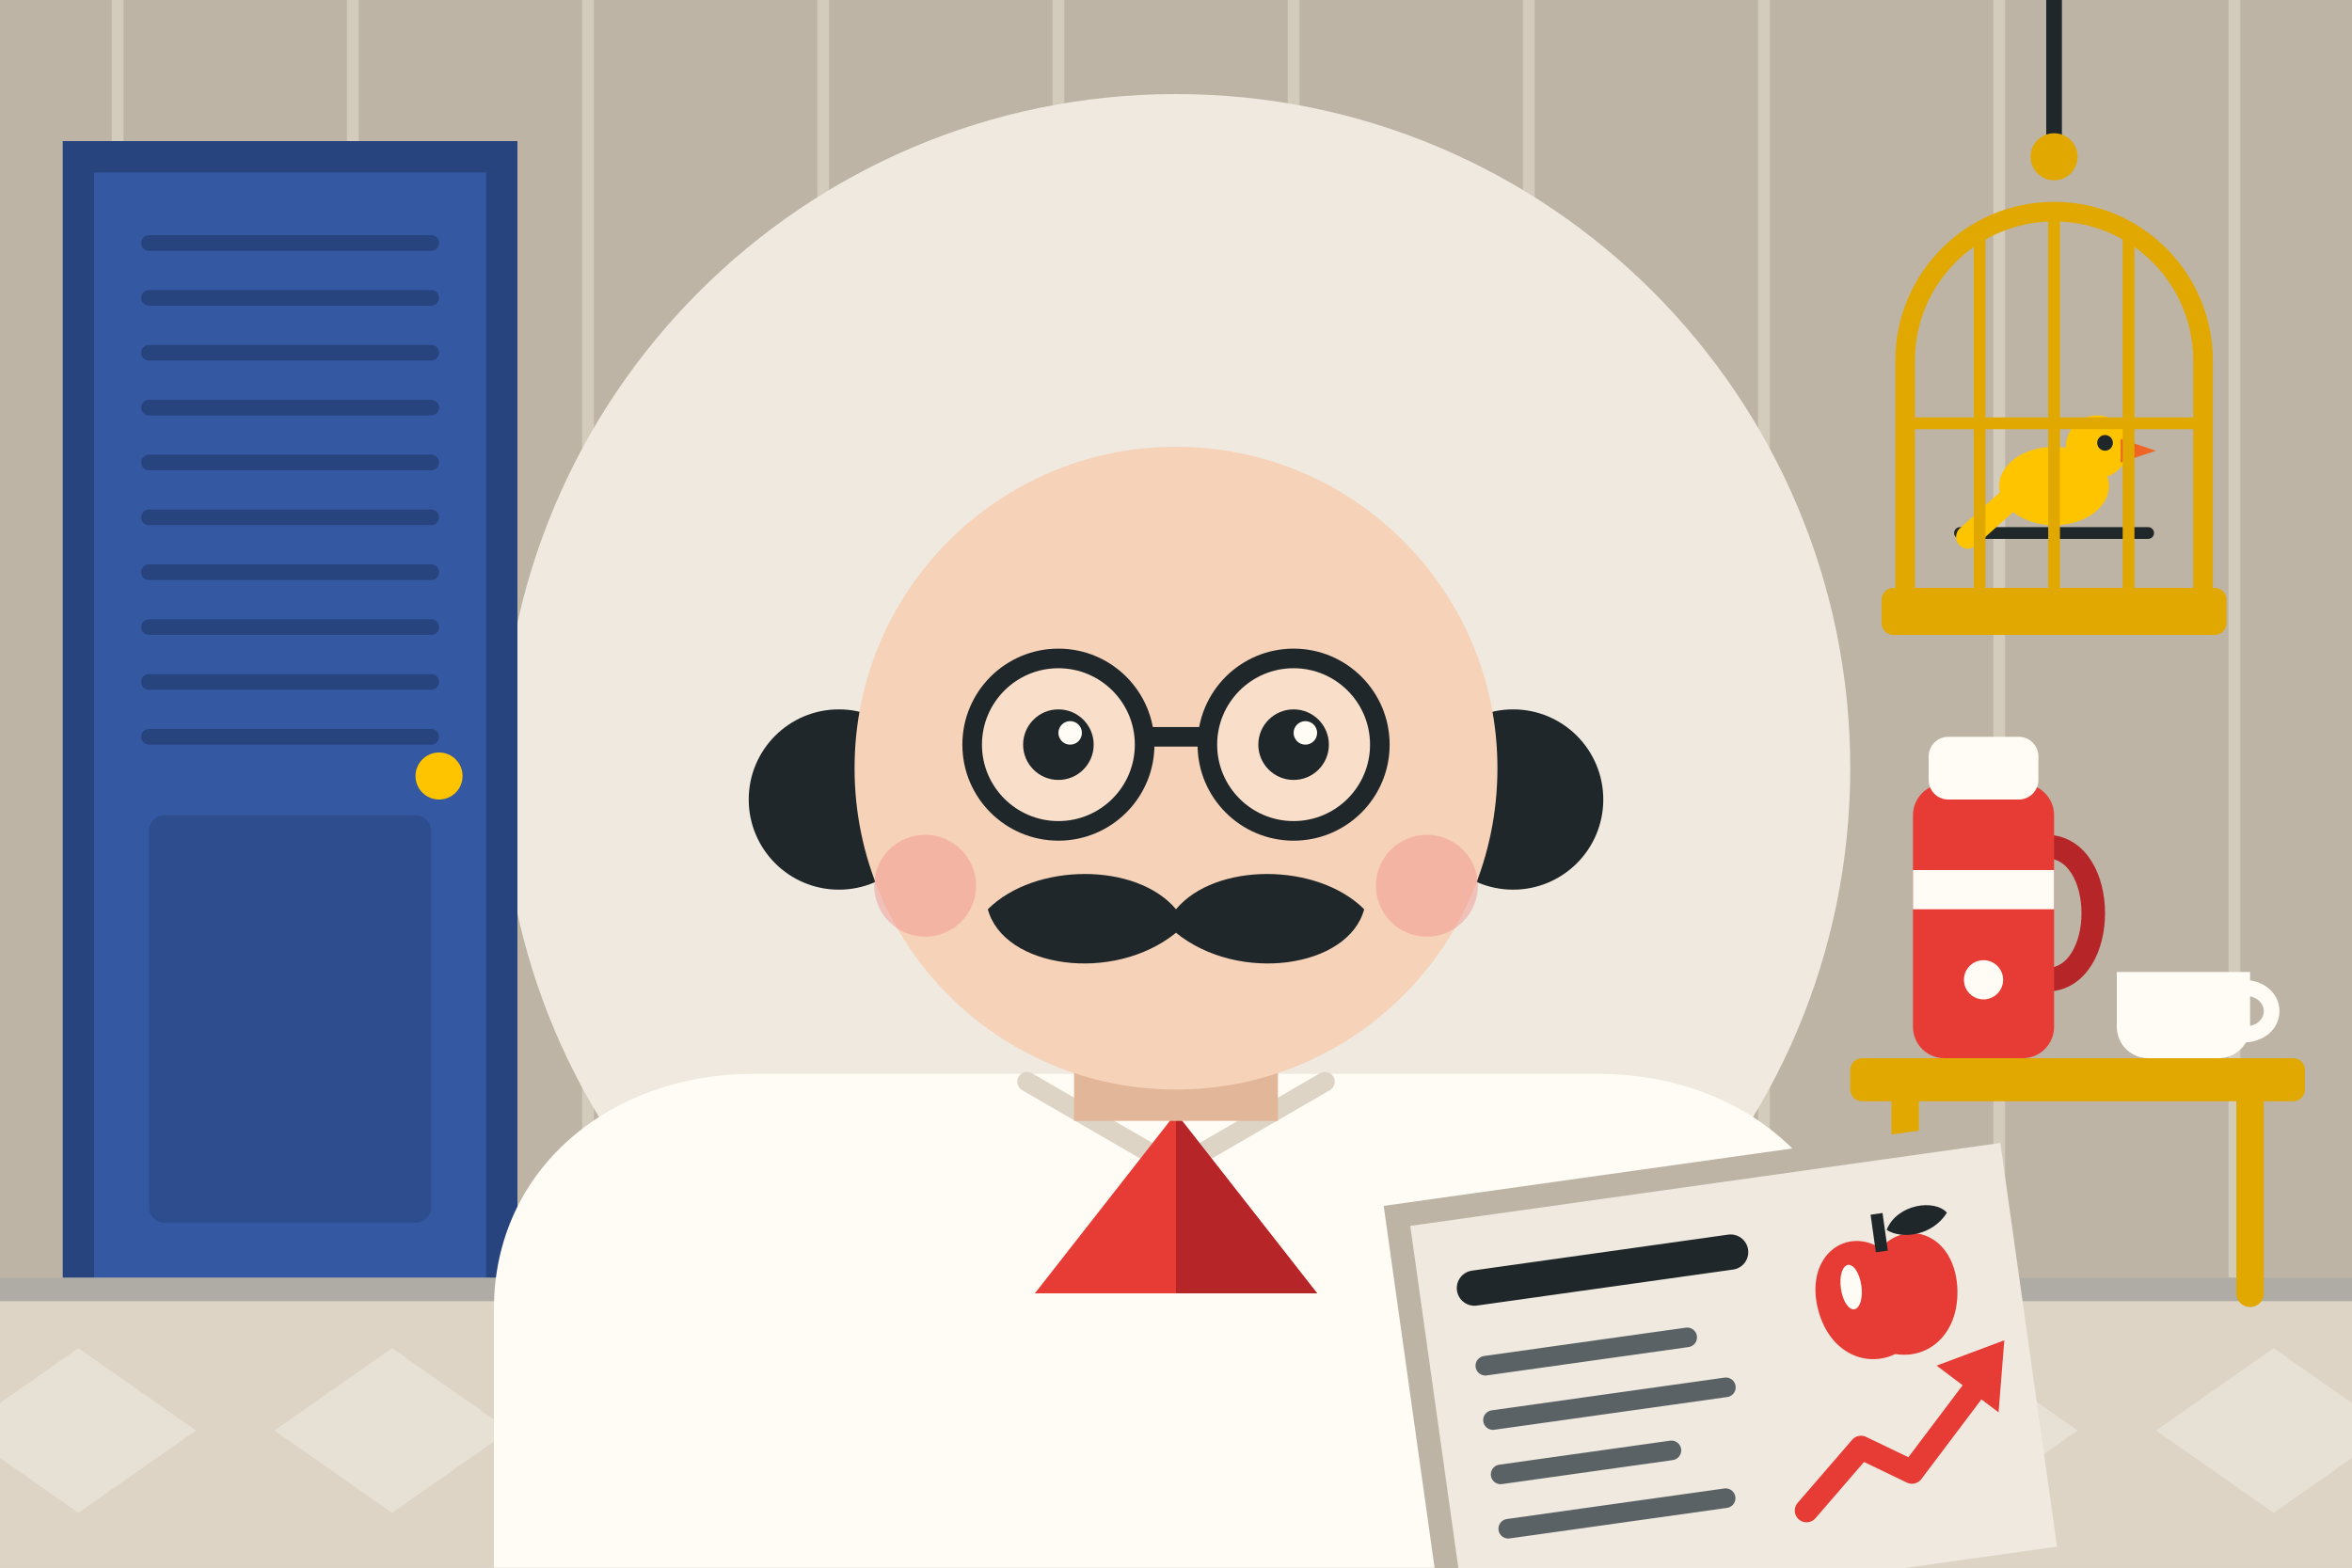
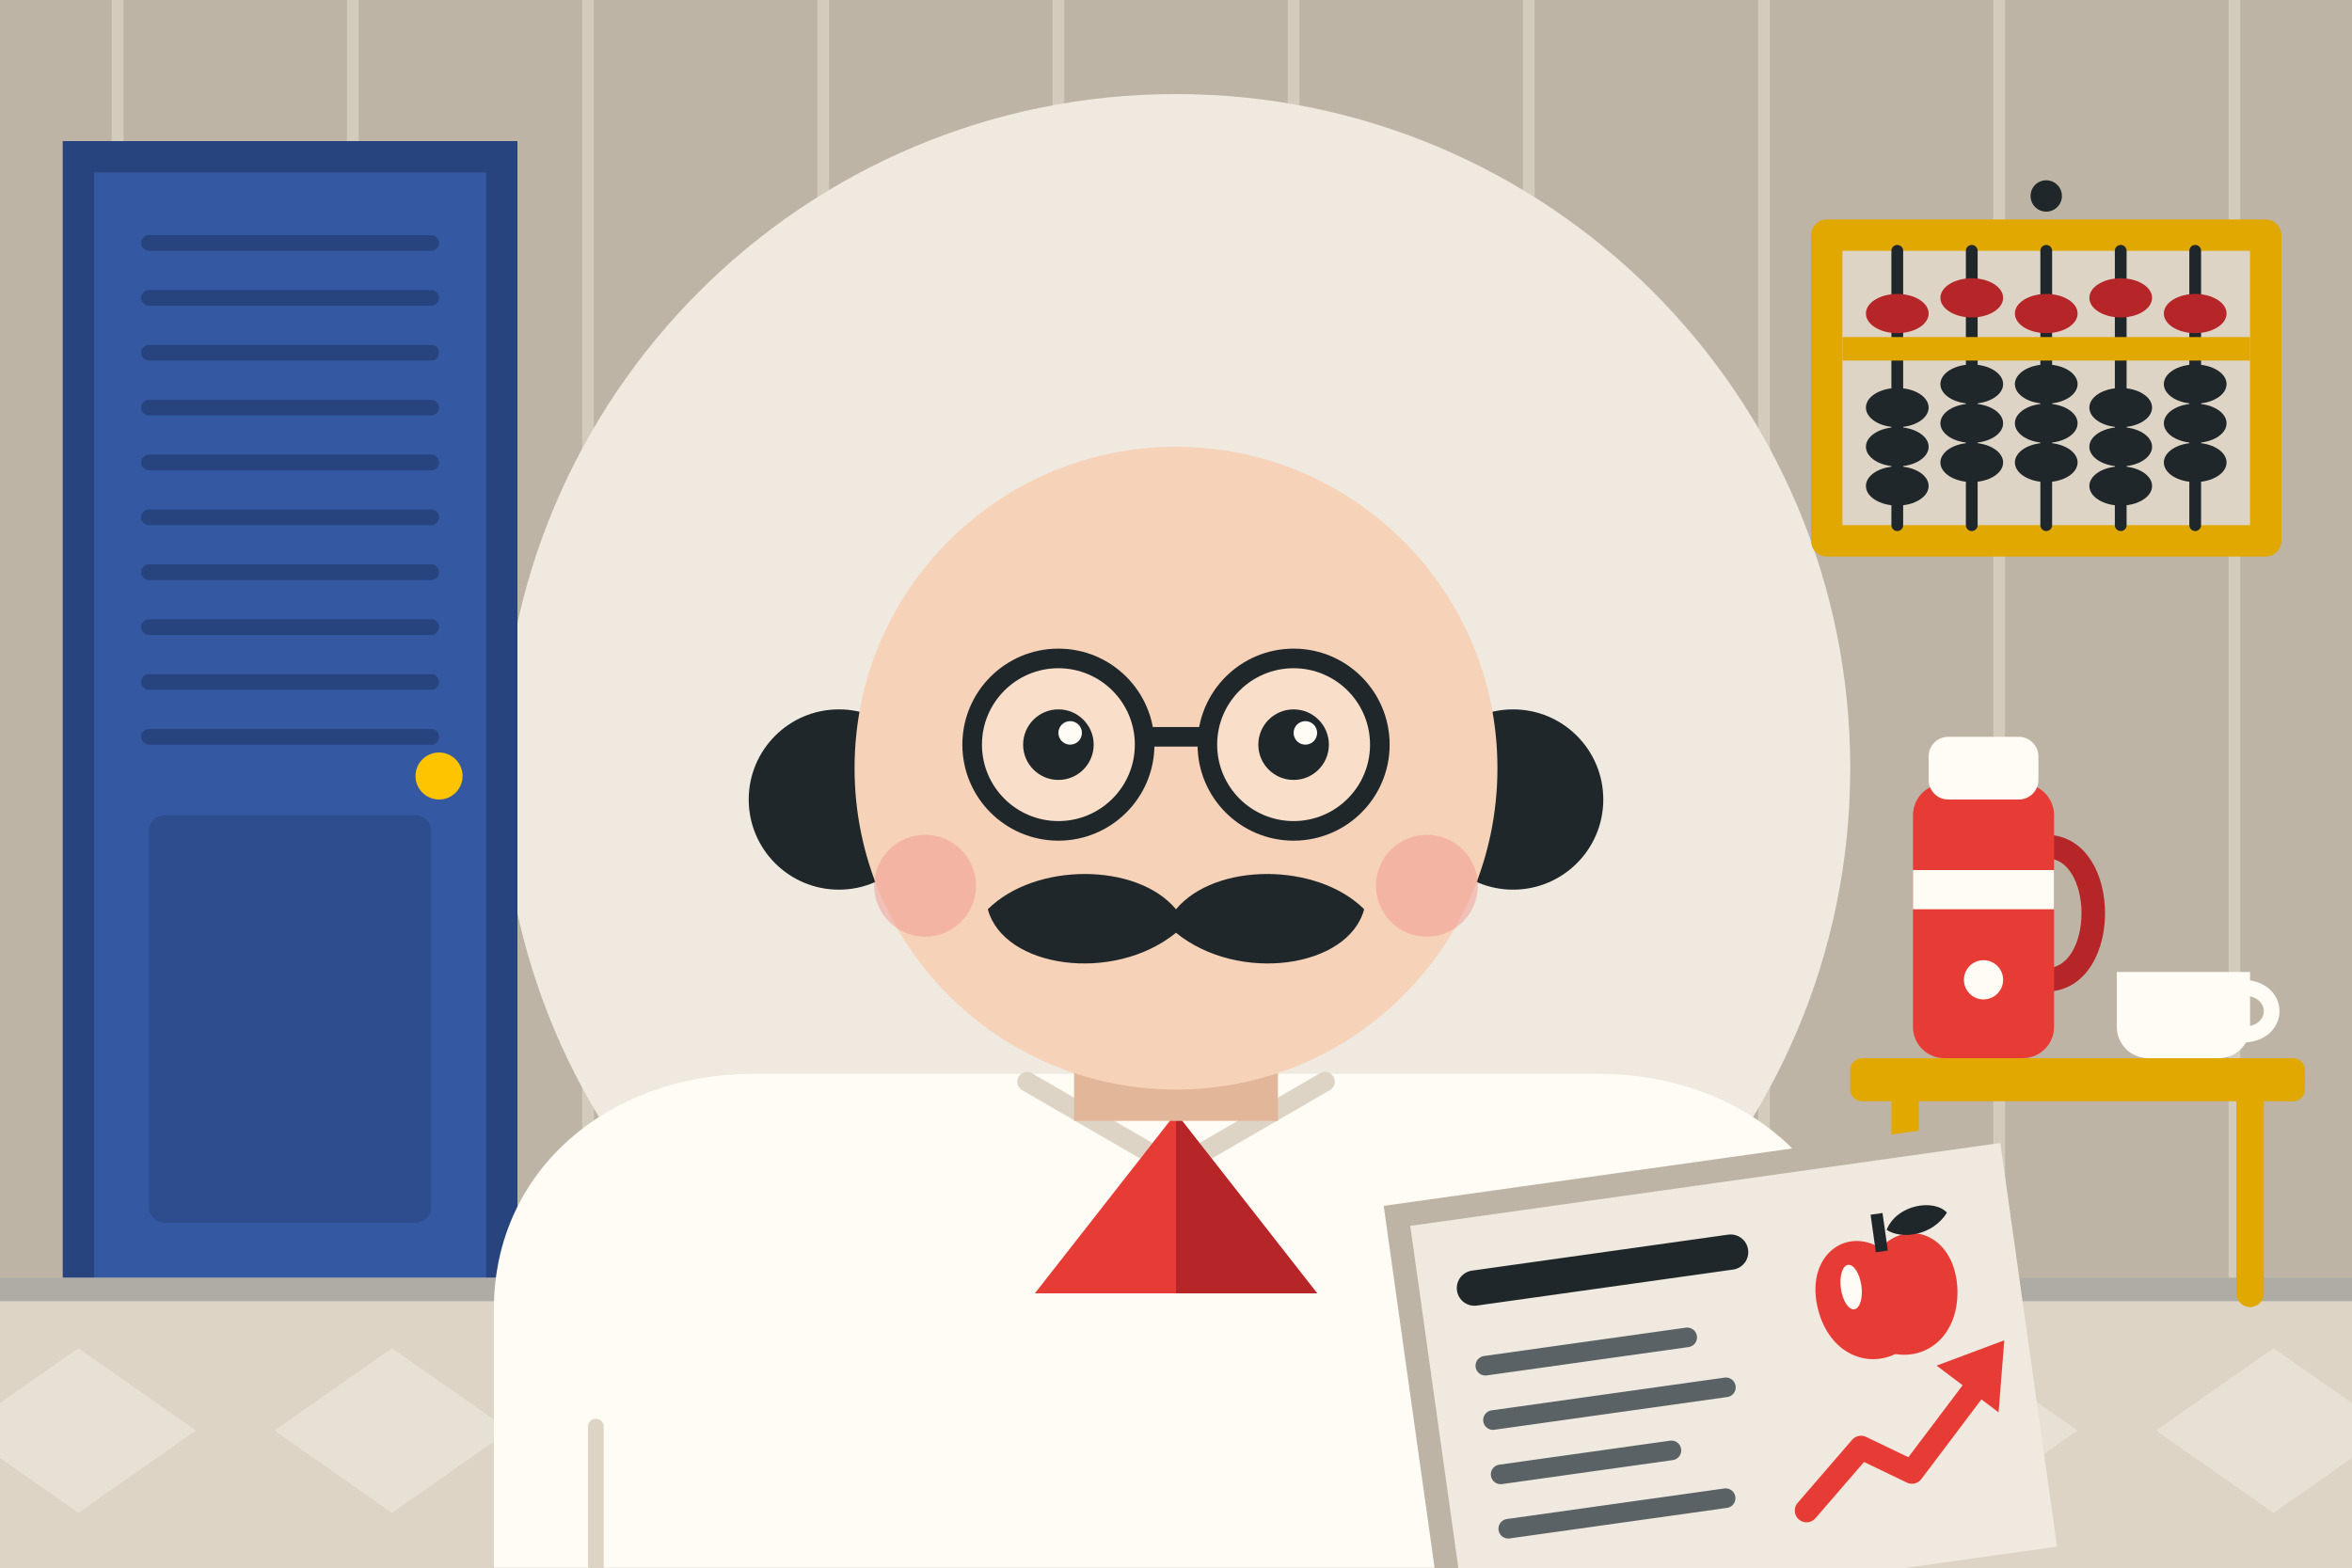
<svg xmlns="http://www.w3.org/2000/svg" viewBox="0 0 600 400">
  <rect x="0" y="0" width="600" height="400" fill="#bdb4a6" />
  <path d="M30 0V326M90 0V326M150 0V326M210 0V326M270 0V326M330 0V326M390 0V326M450 0V326M510 0V326M570 0V326" fill="none" stroke="#ddd4c6" stroke-width="3" stroke-linecap="round" stroke-linejoin="round" opacity=".7" />
  <circle cx="300" cy="196" r="172" fill="#efe9df" />
  <rect x="16" y="36" width="116" height="296" fill="#27447f" />
  <rect x="24" y="44" width="100" height="288" fill="#3558a2" />
  <path d="M38 62h72M38 76h72M38 90h72M38 104h72M38 118h72M38 132h72M38 146h72M38 160h72M38 174h72M38 188h72" fill="none" stroke="#27447f" stroke-width="4" stroke-linecap="round" stroke-linejoin="round" />
  <rect x="38" y="208" width="72" height="104" rx="4" fill="#27447f" opacity=".55" />
  <circle cx="112" cy="198" r="6" fill="#fec400" />
-   <path d="M524 0v36" fill="none" stroke="#1f272a" stroke-width="4" stroke-linecap="round" stroke-linejoin="round" />
-   <circle cx="524" cy="40" r="6" fill="#e0a800" />
-   <path d="M500 136h48" fill="none" stroke="#1f272a" stroke-width="3" stroke-linecap="round" stroke-linejoin="round" />
-   <path d="M512 128l-10 9" fill="none" stroke="#fec400" stroke-width="6" stroke-linecap="round" stroke-linejoin="round" />
-   <ellipse cx="524" cy="124" rx="14" ry="10" fill="#fec400" />
-   <circle cx="535" cy="114" r="8" fill="#fec400" />
-   <path d="M541 112l9 3-9 3z" fill="#ee6525" />
-   <circle cx="537" cy="113" r="2" fill="#1f272a" />
-   <path d="M486 150V92a38 38 0 0176 0V150" fill="none" stroke="#e0a800" stroke-width="5" stroke-linecap="round" stroke-linejoin="round" />
-   <path d="M505 150V60M524 150V54M543 150V60" fill="none" stroke="#e0a800" stroke-width="3" stroke-linecap="round" stroke-linejoin="round" />
-   <path d="M486 108h76" fill="none" stroke="#e0a800" stroke-width="3" stroke-linecap="round" stroke-linejoin="round" />
-   <rect x="480" y="150" width="88" height="12" rx="3" fill="#e0a800" />
+   <circle cx="522" cy="50" r="4" fill="#1f272a" />
+   <rect x="462" y="56" width="120" height="86" rx="4" fill="#e0a800" />
+   <rect x="470" y="64" width="104" height="70" fill="#ddd4c6" />
+   <path d="M484 64V134M503 64V134M522 64V134M541 64V134M560 64V134" fill="none" stroke="#1f272a" stroke-width="3" stroke-linecap="round" stroke-linejoin="round" />
+   <rect x="470" y="86" width="104" height="6" fill="#e0a800" />
+   <ellipse cx="484" cy="80" rx="8" ry="5" fill="#b62528" />
+   <ellipse cx="484" cy="104" rx="8" ry="5" fill="#1f272a" />
+   <ellipse cx="484" cy="114" rx="8" ry="5" fill="#1f272a" />
+   <ellipse cx="484" cy="124" rx="8" ry="5" fill="#1f272a" />
+   <ellipse cx="503" cy="76" rx="8" ry="5" fill="#b62528" />
+   <ellipse cx="503" cy="98" rx="8" ry="5" fill="#1f272a" />
+   <ellipse cx="503" cy="108" rx="8" ry="5" fill="#1f272a" />
+   <ellipse cx="503" cy="118" rx="8" ry="5" fill="#1f272a" />
+   <ellipse cx="522" cy="80" rx="8" ry="5" fill="#b62528" />
+   <ellipse cx="522" cy="98" rx="8" ry="5" fill="#1f272a" />
+   <ellipse cx="522" cy="108" rx="8" ry="5" fill="#1f272a" />
+   <ellipse cx="522" cy="118" rx="8" ry="5" fill="#1f272a" />
+   <ellipse cx="541" cy="76" rx="8" ry="5" fill="#b62528" />
+   <ellipse cx="541" cy="104" rx="8" ry="5" fill="#1f272a" />
+   <ellipse cx="541" cy="114" rx="8" ry="5" fill="#1f272a" />
+   <ellipse cx="541" cy="124" rx="8" ry="5" fill="#1f272a" />
+   <ellipse cx="560" cy="80" rx="8" ry="5" fill="#b62528" />
+   <ellipse cx="560" cy="98" rx="8" ry="5" fill="#1f272a" />
+   <ellipse cx="560" cy="108" rx="8" ry="5" fill="#1f272a" />
+   <ellipse cx="560" cy="118" rx="8" ry="5" fill="#1f272a" />
  <rect x="0" y="326" width="600" height="74" fill="#ddd4c6" />
  <path d="M20 344l30 21-30 21-30-21z" fill="#efe9df" opacity=".6" />
  <path d="M100 344l30 21-30 21-30-21z" fill="#efe9df" opacity=".6" />
  <path d="M180 344l30 21-30 21-30-21z" fill="#efe9df" opacity=".6" />
  <path d="M260 344l30 21-30 21-30-21z" fill="#efe9df" opacity=".6" />
  <path d="M340 344l30 21-30 21-30-21z" fill="#efe9df" opacity=".6" />
  <path d="M420 344l30 21-30 21-30-21z" fill="#efe9df" opacity=".6" />
  <path d="M500 344l30 21-30 21-30-21z" fill="#efe9df" opacity=".6" />
  <path d="M580 344l30 21-30 21-30-21z" fill="#efe9df" opacity=".6" />
  <rect x="0" y="326" width="600" height="6" fill="#5a6266" opacity=".35" />
  <path d="M486 280v50M574 280v50" fill="none" stroke="#e0a800" stroke-width="7" stroke-linecap="round" stroke-linejoin="round" />
  <rect x="472" y="270" width="116" height="11" rx="3" fill="#e0a800" />
  <path d="M522 216c16 0 16 34 0 34" fill="none" stroke="#b62528" stroke-width="6" stroke-linecap="round" stroke-linejoin="round" />
  <rect x="488" y="200" width="36" height="70" rx="8" fill="#e73c35" />
  <rect x="488" y="222" width="36" height="10" fill="#fffcf5" />
  <rect x="492" y="188" width="28" height="16" rx="5" fill="#fffcf5" />
  <circle cx="506" cy="250" r="5" fill="#fffcf5" />
  <path d="M572 252c10 0 10 12 0 12" fill="none" stroke="#fffcf5" stroke-width="4" stroke-linecap="round" stroke-linejoin="round" />
  <path d="M540 248h34v14a8 8 0 01-8 8h-18a8 8 0 01-8-8z" fill="#fffcf5" />
  <circle cx="214" cy="204" r="23" fill="#1f272a" />
  <circle cx="386" cy="204" r="23" fill="#1f272a" />
  <path d="M126 400v-66c0-36 30-60 66-60h216c36 0 66 24 66 60v66z" fill="#fffcf5" />
+   <path d="M152 364v36M448 364v36" fill="none" stroke="#ddd4c6" stroke-width="4" stroke-linecap="round" stroke-linejoin="round" />
  <path d="M262 276l38 22 38-22" fill="none" stroke="#ddd4c6" stroke-width="5" stroke-linecap="round" stroke-linejoin="round" />
  <path d="M300 284l36 46h-72z" fill="#e73c35" />
  <path d="M300 284l36 46h-36z" fill="#b62528" />
  <rect x="274" y="250" width="52" height="36" fill="#e2b698" />
  <circle cx="300" cy="196" r="82" fill="#f6d2b8" />
  <circle cx="236" cy="226" r="13" fill="#f2918c" opacity=".45" />
  <circle cx="364" cy="226" r="13" fill="#f2918c" opacity=".45" />
  <circle cx="270" cy="190" r="22" fill="#fffcf5" opacity=".3" />
  <circle cx="270" cy="190" r="22" fill="none" stroke="#1f272a" stroke-width="5" />
  <circle cx="330" cy="190" r="22" fill="#fffcf5" opacity=".3" />
  <circle cx="330" cy="190" r="22" fill="none" stroke="#1f272a" stroke-width="5" />
  <path d="M294 188H306" fill="none" stroke="#1f272a" stroke-width="5" stroke-linecap="round" stroke-linejoin="round" />
  <circle cx="270" cy="190" r="9" fill="#1f272a" />
  <circle cx="273" cy="187" r="3" fill="#fffcf5" />
  <circle cx="330" cy="190" r="9" fill="#1f272a" />
  <circle cx="333" cy="187" r="3" fill="#fffcf5" />
  <path d="M300 220c-10-12-36-12-48 0 4 15 32 19 48 6 16 13 44 9 48-6-12-12-38-12-48 0z" fill="#1f272a" transform="translate(0 12)" />
  <g transform="rotate(-8 440 352)">
    <rect x="360" y="296" width="152" height="104" fill="#bdb4a6" />
    <rect x="366" y="302" width="152" height="104" fill="#efe9df" />
    <path d="M380 320h66" fill="none" stroke="#1f272a" stroke-width="9" stroke-linecap="round" stroke-linejoin="round" />
    <path d="M380 340h52M380 354h60M380 368h44M380 382h56" fill="none" stroke="#5a6266" stroke-width="5" stroke-linecap="round" stroke-linejoin="round" />
    <g transform="translate(462 312) scale(1.375)">
      <path d="M50 28C32 13 7 26 9 56C11 83 31 96 50 90C69 96 89 83 91 56C93 26 68 13 50 28Z" fill="#e73c35" transform="scale(0.32)" />
      <ellipse cx="30" cy="48" rx="6" ry="13" fill="#fffcf5" transform="scale(0.32)" />
      <path d="M47 8h7v22h-7Z" fill="#1f272a" transform="scale(0.32)" />
      <path d="M55 18C63 4 85 4 91 13C81 25 63 25 55 18Z" fill="#1f272a" transform="scale(0.32)" />
    </g>
    <path d="M456 388l16-14 12 8 20-20" fill="none" stroke="#e73c35" stroke-width="6" stroke-linecap="round" stroke-linejoin="round" />
    <path d="M494 356l18-4-4 18z" fill="#e73c35" />
  </g>
</svg>
